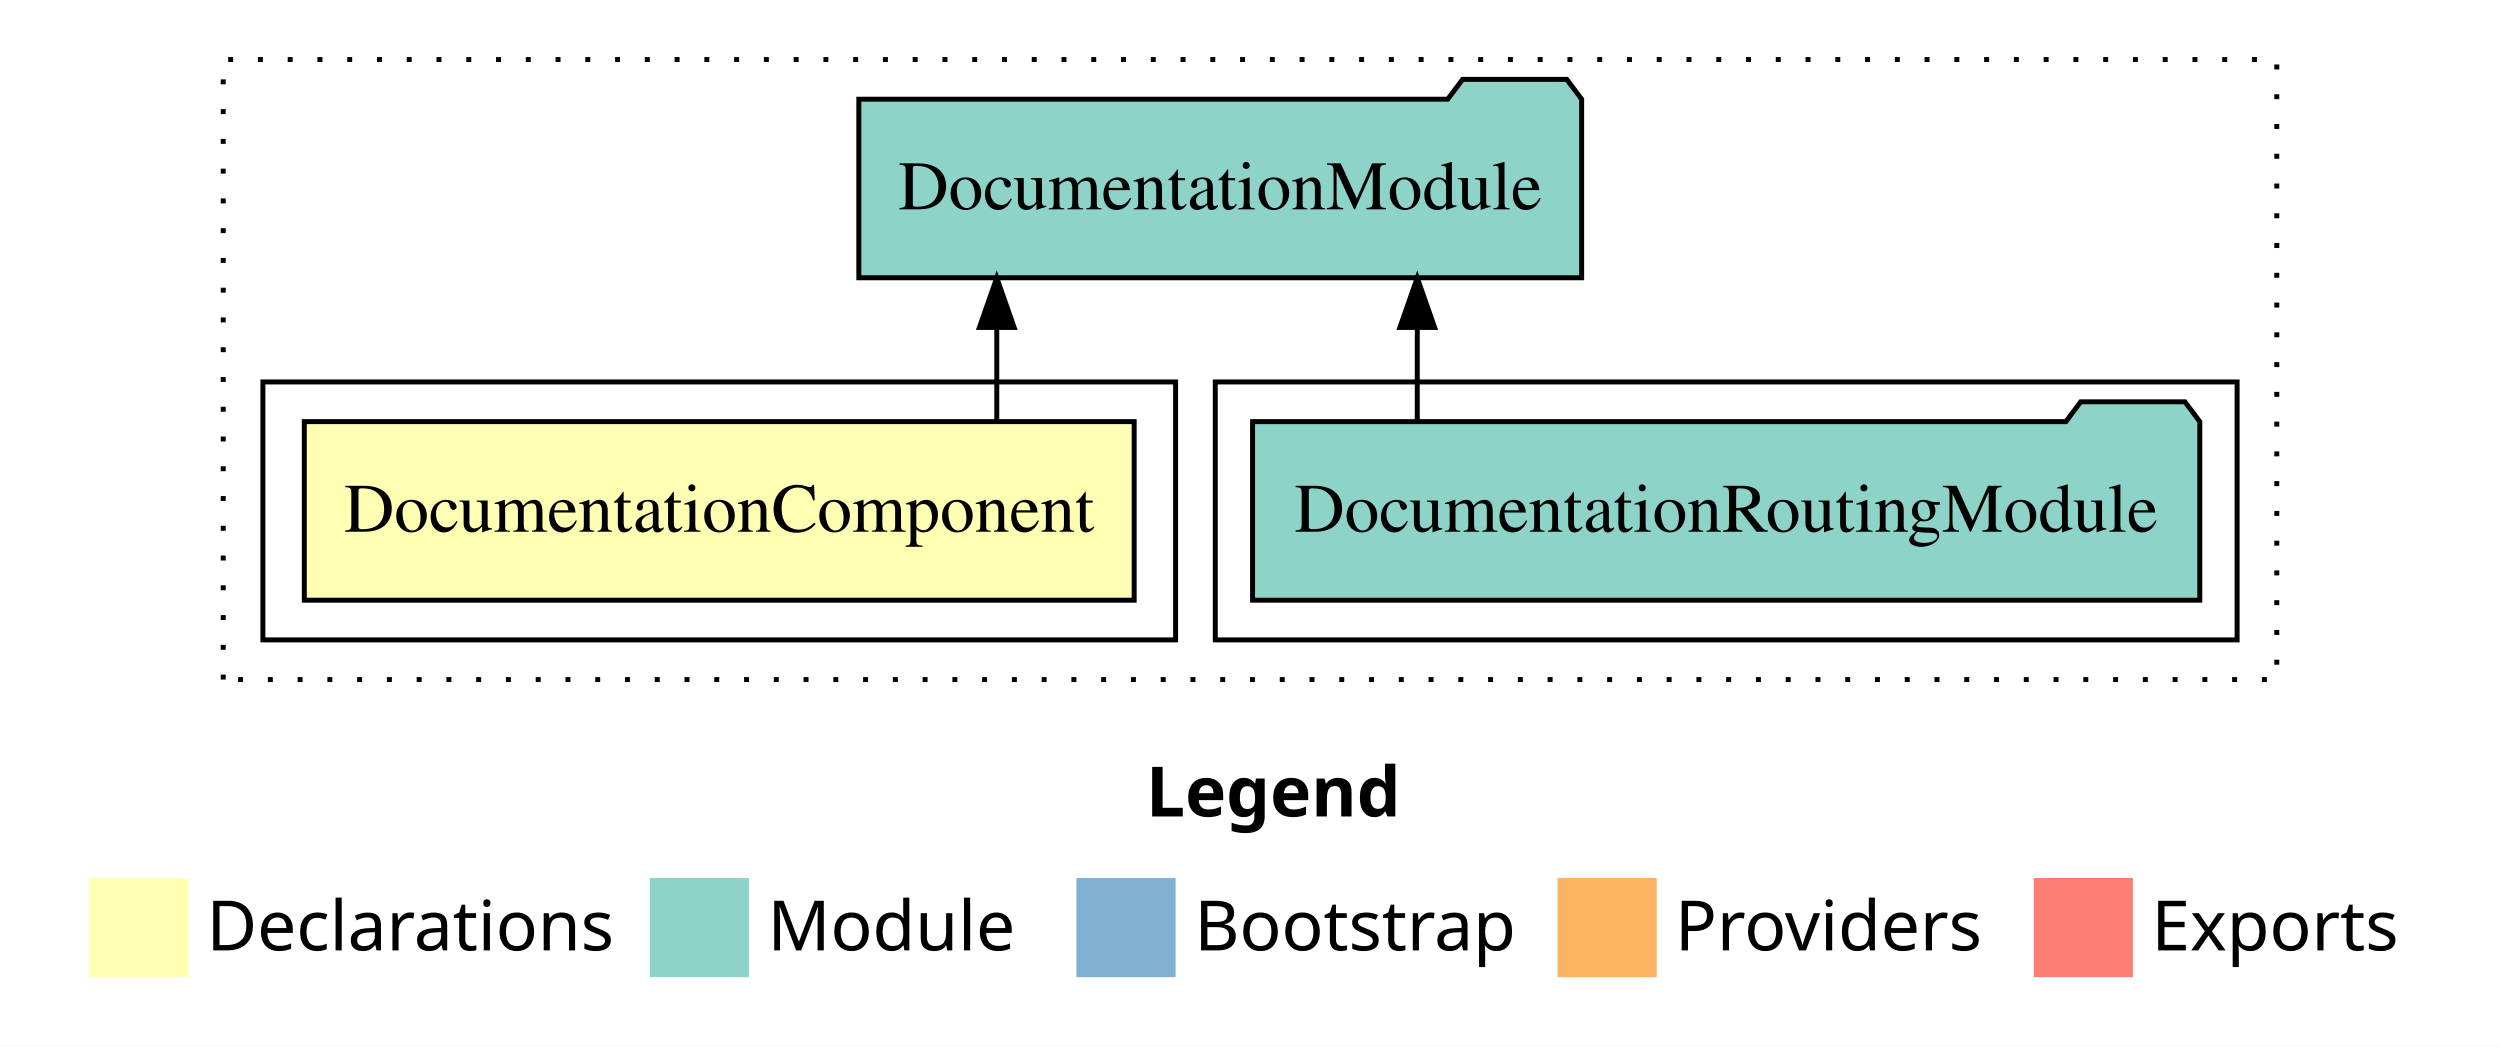
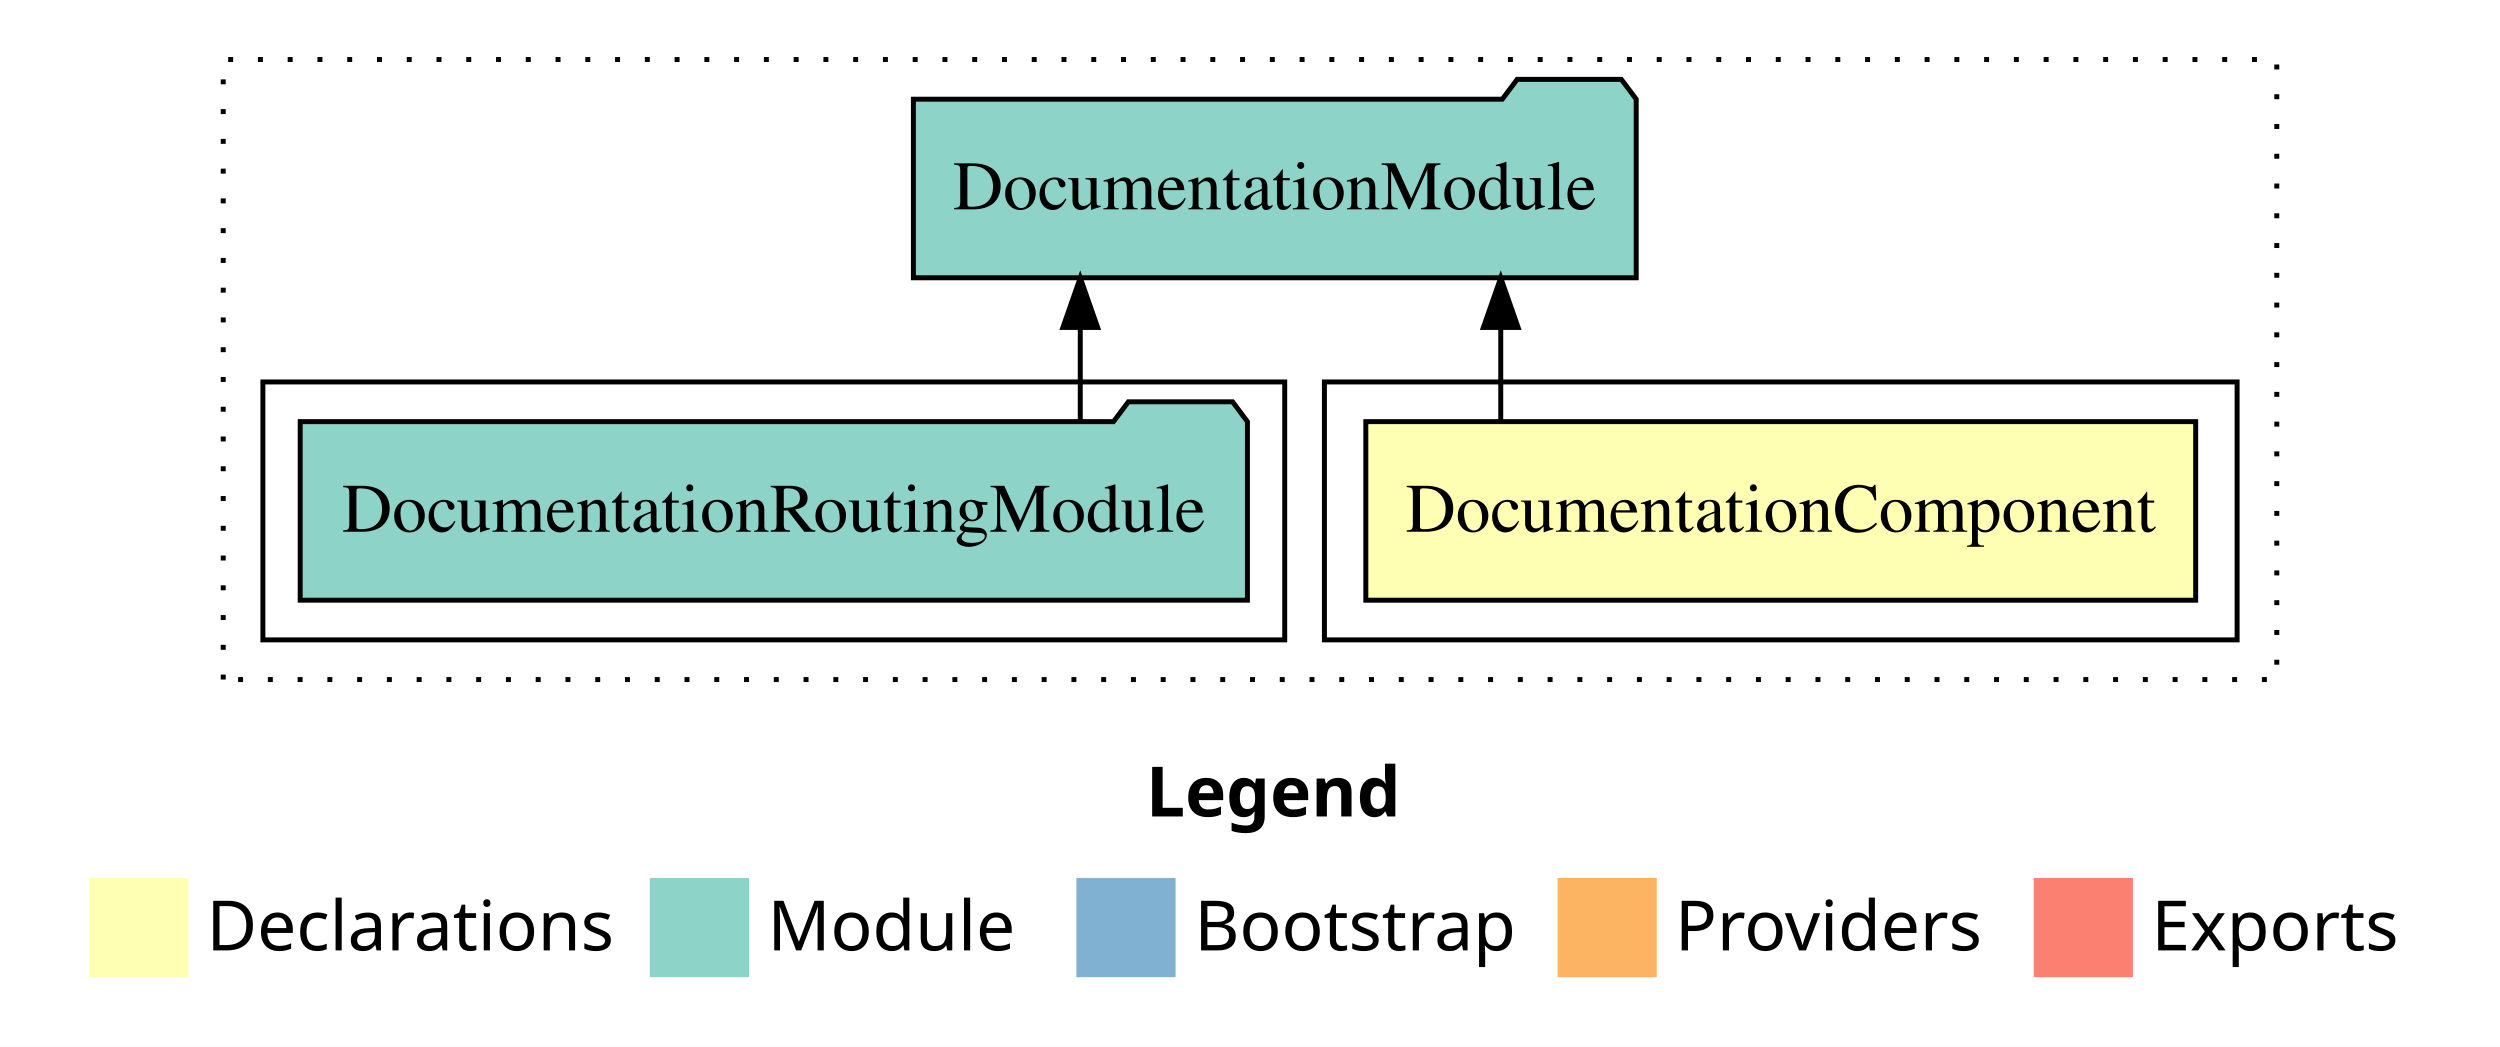
<svg xmlns="http://www.w3.org/2000/svg" width="504pt" height="211pt" viewBox="0.00 0.00 504.00 211.00">
  <g id="graph0" class="graph" transform="scale(1 1) rotate(0) translate(4 207)">
    <polygon fill="white" stroke="transparent" points="-4,4 -4,-207 500,-207 500,4 -4,4" />
    <text text-anchor="start" x="227.01" y="-42.4" font-family="sans-serif" font-weight="bold" font-size="14.00">Legend</text>
    <polygon fill="#ffffb3" stroke="transparent" points="14,-10 14,-30 34,-30 34,-10 14,-10" />
    <text text-anchor="start" x="37.63" y="-15.4" font-family="sans-serif" font-size="14.00">  Declarations</text>
    <polygon fill="#8dd3c7" stroke="transparent" points="127,-10 127,-30 147,-30 147,-10 127,-10" />
    <text text-anchor="start" x="150.73" y="-15.4" font-family="sans-serif" font-size="14.00">  Module</text>
    <polygon fill="#80b1d3" stroke="transparent" points="213,-10 213,-30 233,-30 233,-10 213,-10" />
    <text text-anchor="start" x="236.78" y="-15.4" font-family="sans-serif" font-size="14.00">  Bootstrap</text>
    <polygon fill="#fdb462" stroke="transparent" points="310,-10 310,-30 330,-30 330,-10 310,-10" />
    <text text-anchor="start" x="333.67" y="-15.4" font-family="sans-serif" font-size="14.00">  Providers</text>
    <polygon fill="#fb8072" stroke="transparent" points="406,-10 406,-30 426,-30 426,-10 406,-10" />
    <text text-anchor="start" x="429.73" y="-15.4" font-family="sans-serif" font-size="14.00">  Exports</text>
    <g id="clust1" class="cluster">
      <polygon fill="none" stroke="black" stroke-dasharray="1,5" points="41,-70 41,-195 455,-195 455,-70 41,-70" />
    </g>
+     <g id="clust2" class="cluster">
+       <polygon fill="none" stroke="black" points="263,-78 263,-130 447,-130 447,-78 263,-78" />
+     </g>
    <g id="clust4" class="cluster">
-       <polygon fill="none" stroke="black" points="241,-78 241,-130 447,-130 447,-78 241,-78" />
-     </g>
-     <g id="clust2" class="cluster">
-       <polygon fill="none" stroke="black" points="49,-78 49,-130 233,-130 233,-78 49,-78" />
+       <polygon fill="none" stroke="black" points="49,-78 49,-130 255,-130 255,-78 49,-78" />
    </g>
    <g id="node1" class="node">
-       <polygon fill="#ffffb3" stroke="black" points="224.65,-122 57.35,-122 57.35,-86 224.65,-86 224.65,-122" />
-       <text text-anchor="middle" x="141" y="-99.8" font-family="Times,serif" font-size="14.00">DocumentationComponent</text>
+       <polygon fill="#ffffb3" stroke="black" points="438.65,-122 271.35,-122 271.35,-86 438.65,-86 438.65,-122" />
+       <text text-anchor="middle" x="355" y="-99.8" font-family="Times,serif" font-size="14.00">DocumentationComponent</text>
    </g>
    <g id="node2" class="node">
-       <polygon fill="#8dd3c7" stroke="black" points="314.86,-187 311.86,-191 290.86,-191 287.86,-187 169.14,-187 169.14,-151 314.86,-151 314.86,-187" />
-       <text text-anchor="middle" x="242" y="-164.8" font-family="Times,serif" font-size="14.00">DocumentationModule</text>
+       <polygon fill="#8dd3c7" stroke="black" points="325.86,-187 322.86,-191 301.86,-191 298.86,-187 180.14,-187 180.14,-151 325.86,-151 325.86,-187" />
+       <text text-anchor="middle" x="253" y="-164.8" font-family="Times,serif" font-size="14.00">DocumentationModule</text>
    </g>
    <g id="edge1" class="edge">
-       <path fill="none" stroke="black" d="M196.95,-122.11C196.95,-122.11 196.95,-140.99 196.95,-140.99" />
-       <polygon fill="black" stroke="black" points="193.45,-140.99 196.95,-150.99 200.45,-140.99 193.45,-140.99" />
+       <path fill="none" stroke="black" d="M298.55,-122.11C298.55,-122.11 298.55,-140.99 298.55,-140.99" />
+       <polygon fill="black" stroke="black" points="295.05,-140.99 298.55,-150.99 302.05,-140.99 295.05,-140.99" />
    </g>
    <g id="node3" class="node">
-       <polygon fill="#8dd3c7" stroke="black" points="439.48,-122 436.48,-126 415.48,-126 412.48,-122 248.52,-122 248.52,-86 439.48,-86 439.48,-122" />
-       <text text-anchor="middle" x="344" y="-99.8" font-family="Times,serif" font-size="14.00">DocumentationRoutingModule</text>
+       <polygon fill="#8dd3c7" stroke="black" points="247.48,-122 244.48,-126 223.48,-126 220.48,-122 56.52,-122 56.52,-86 247.48,-86 247.48,-122" />
+       <text text-anchor="middle" x="152" y="-99.8" font-family="Times,serif" font-size="14.00">DocumentationRoutingModule</text>
    </g>
    <g id="edge2" class="edge">
-       <path fill="none" stroke="black" d="M281.72,-122.11C281.72,-122.11 281.72,-140.99 281.72,-140.99" />
-       <polygon fill="black" stroke="black" points="278.22,-140.99 281.72,-150.99 285.22,-140.99 278.22,-140.99" />
+       <path fill="none" stroke="black" d="M213.78,-122.11C213.78,-122.11 213.78,-140.99 213.78,-140.99" />
+       <polygon fill="black" stroke="black" points="210.28,-140.99 213.78,-150.99 217.28,-140.99 210.28,-140.99" />
    </g>
  </g>
</svg>
